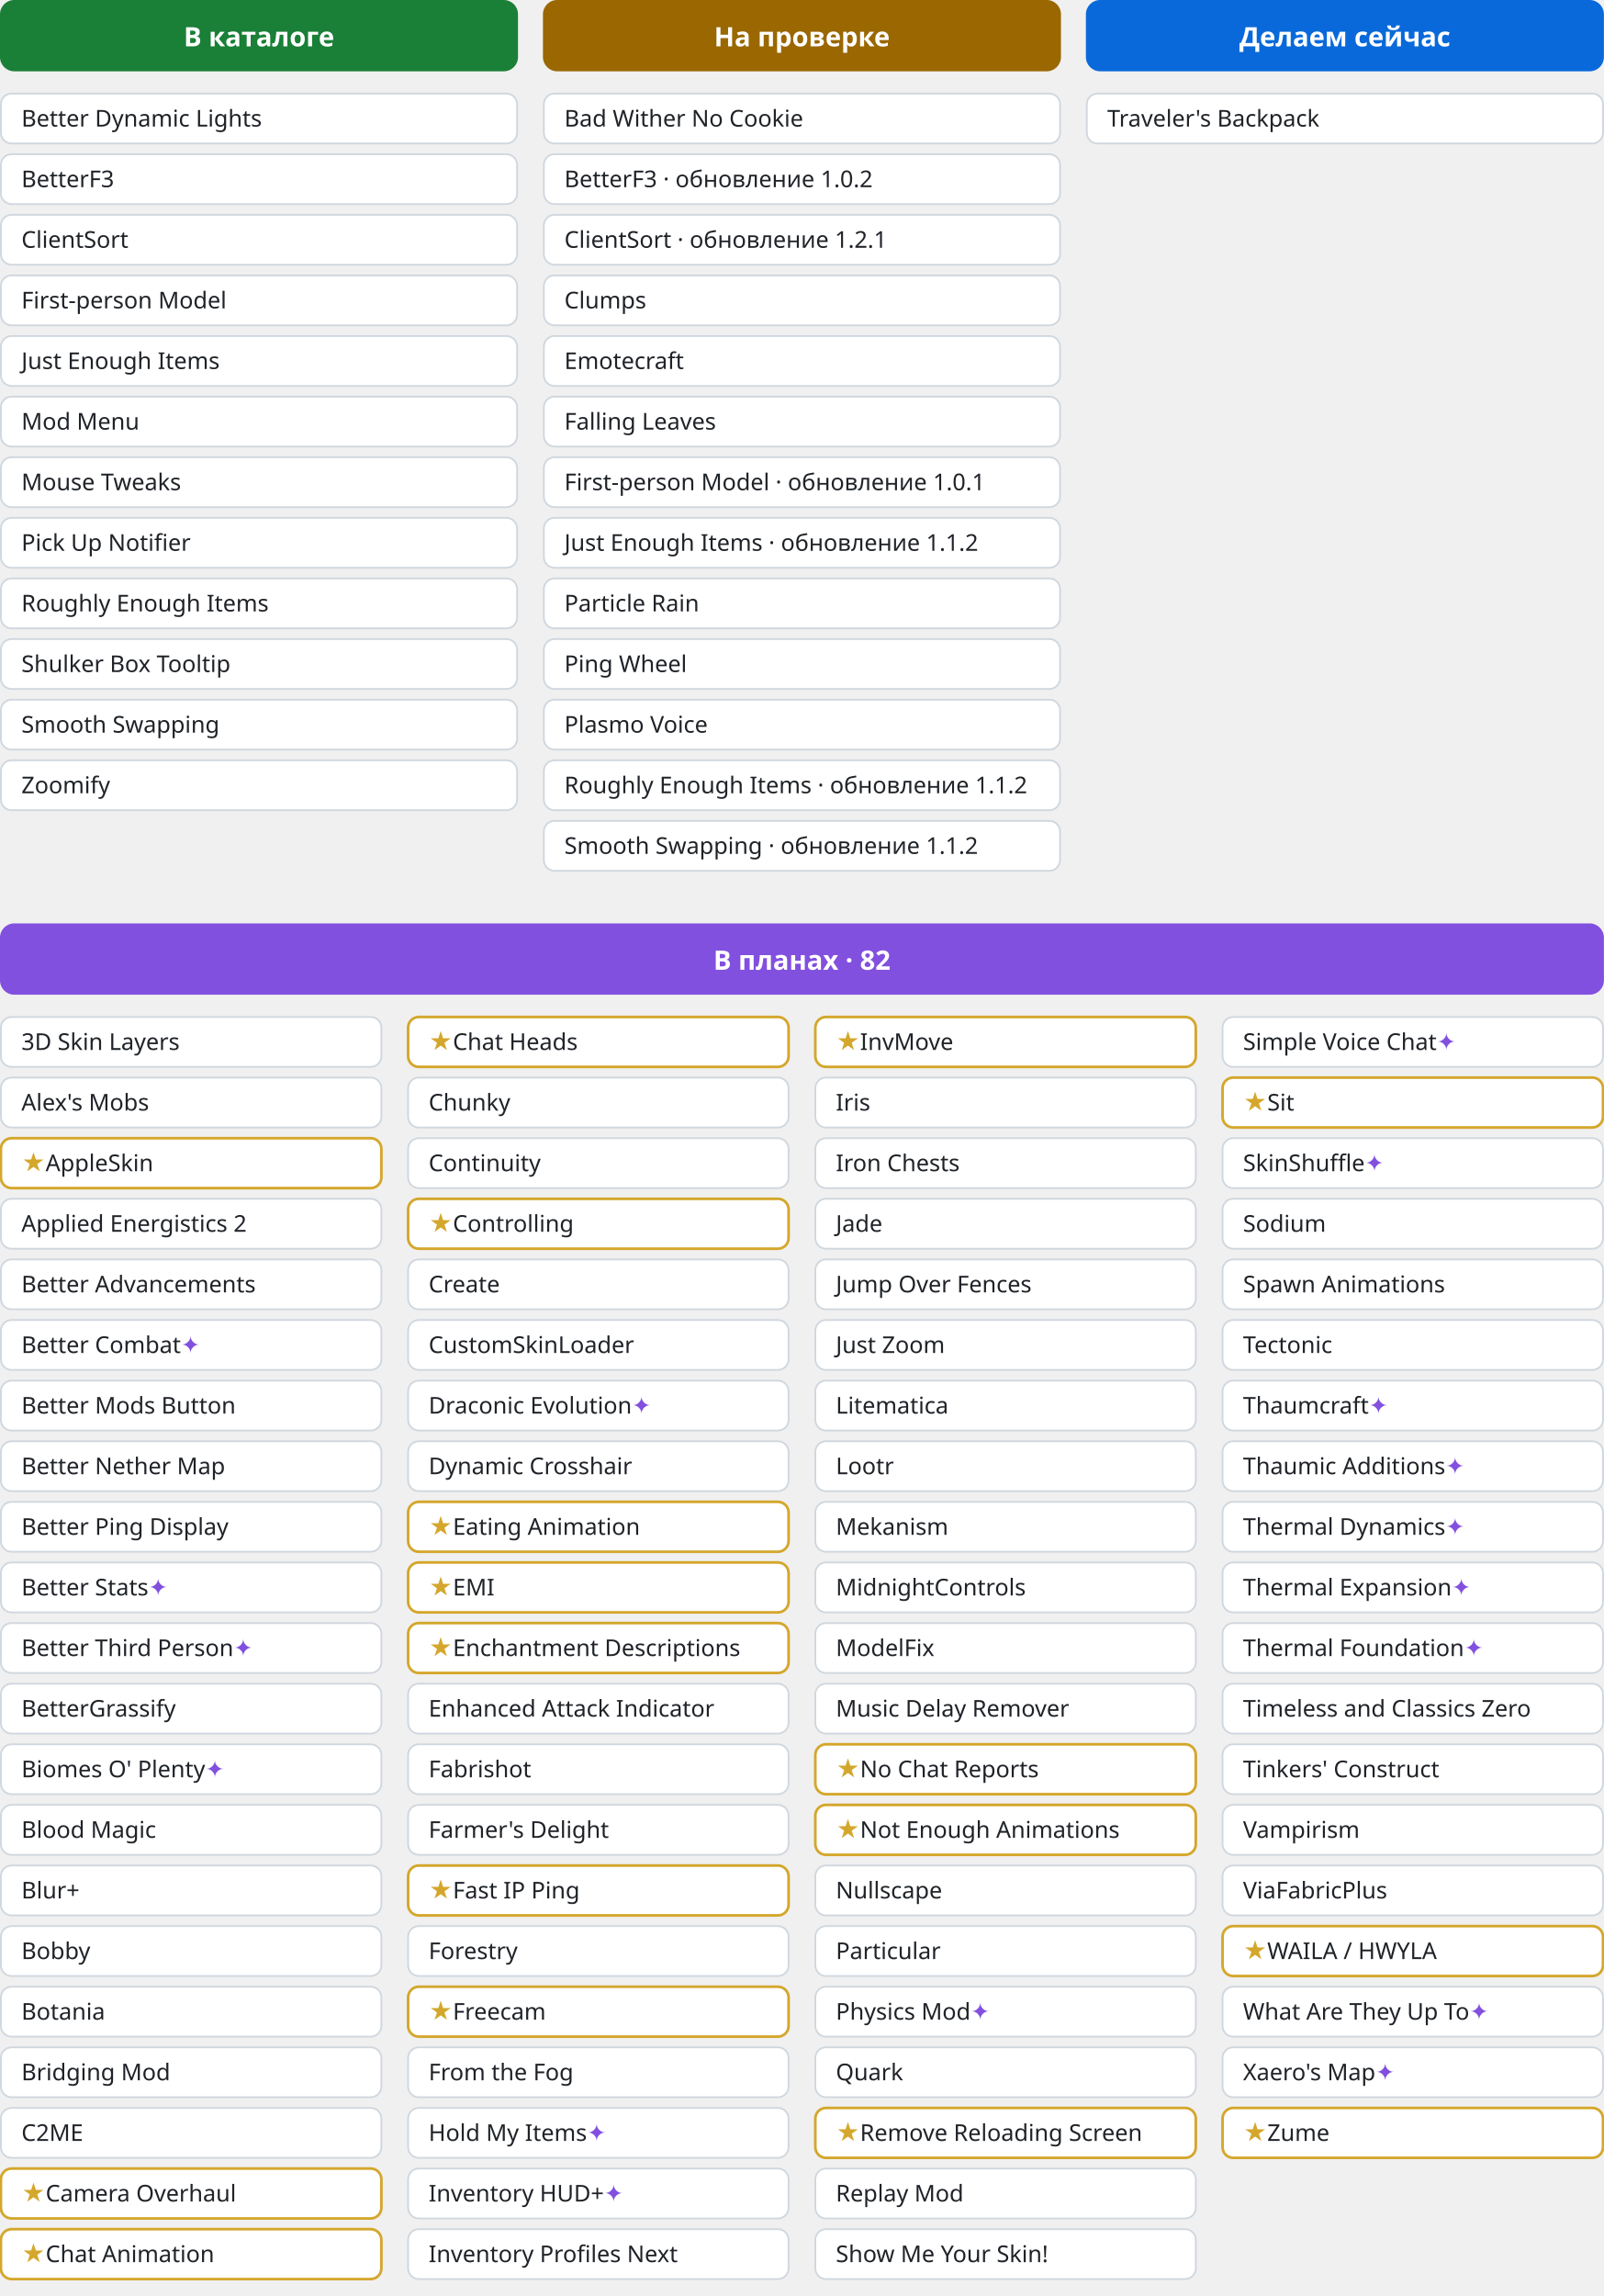
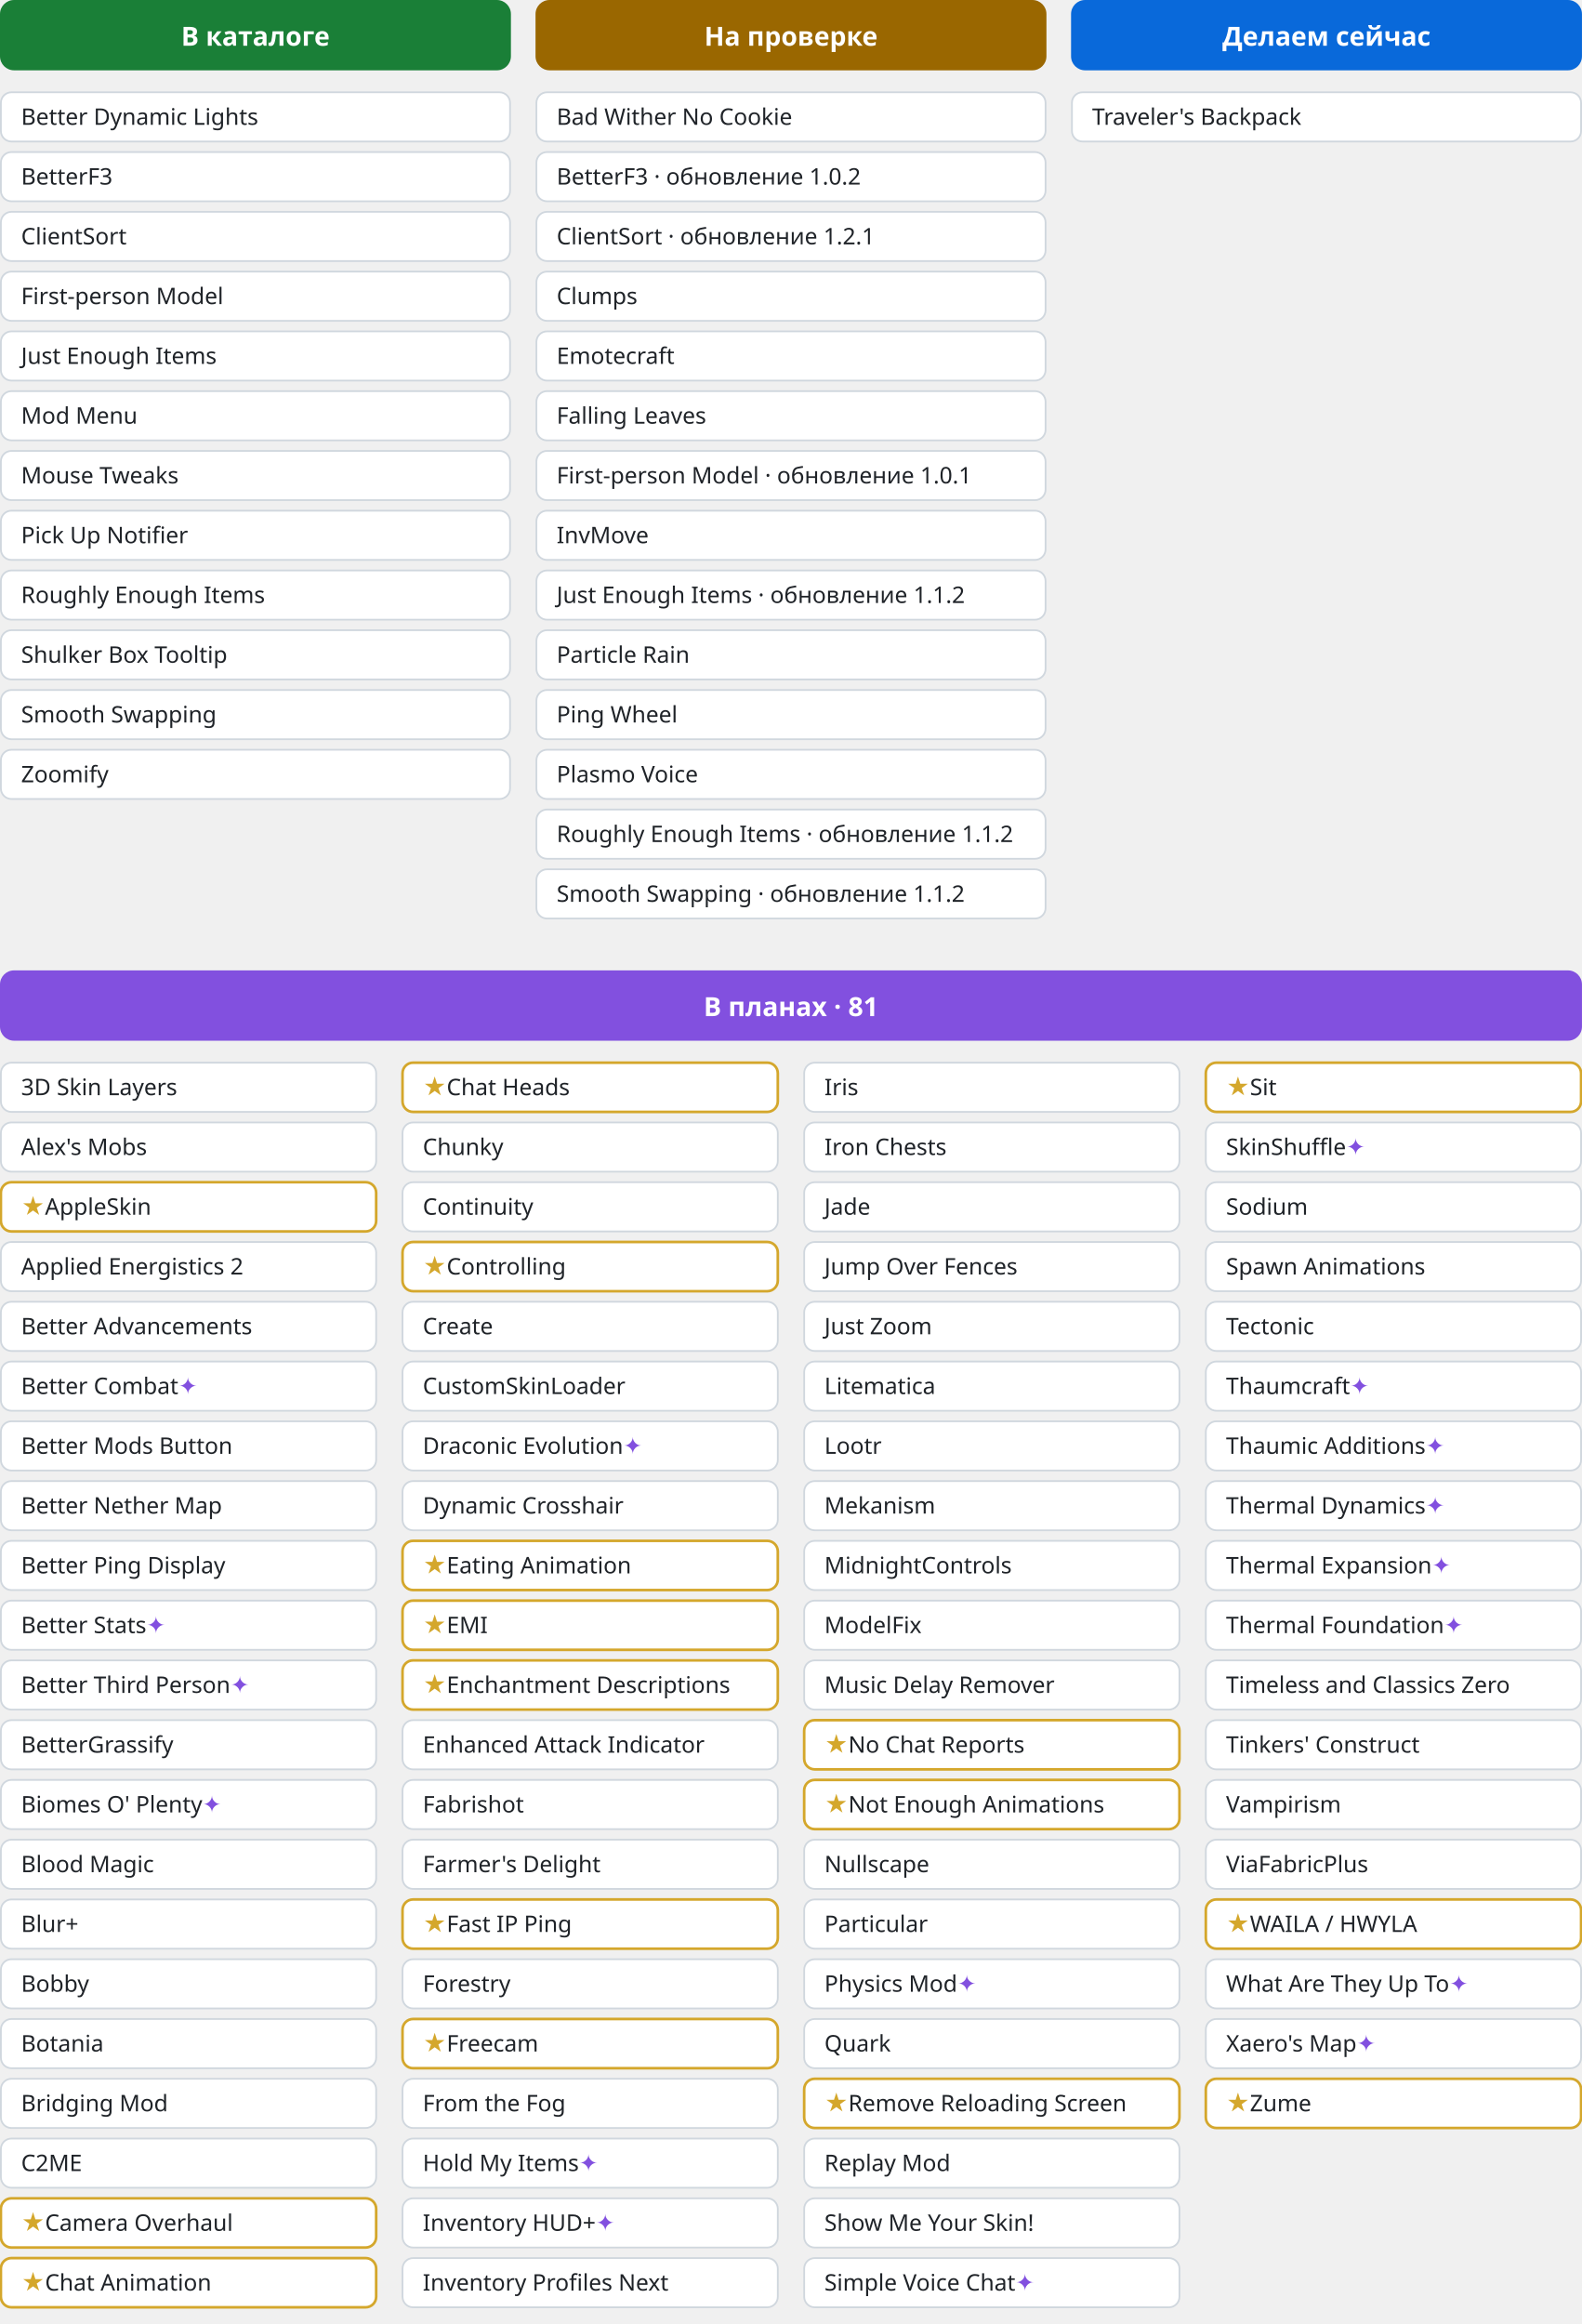
- <svg xmlns="http://www.w3.org/2000/svg" viewBox="0 0 900 1288" width="900" height="1288" role="img">
+ <svg xmlns="http://www.w3.org/2000/svg" viewBox="0 0 900 1322" width="900" height="1322" role="img">
  <style>
.bg{fill:#FFFFFF;stroke:#D0D7DE}.n{fill:#1F2328}.d{fill:#59636E}.a{fill:#818B98}
@media (prefers-color-scheme: dark){.bg{fill:#151B23;stroke:#3D444D}.n{fill:#F0F6FC}.d{fill:#9198A1}.a{fill:#6E7681}}
text{font-family:-apple-system,BlinkMacSystemFont,"Segoe UI","Noto Sans",Helvetica,Arial,sans-serif}
</style>
  <rect x="0" y="0" width="290.667" height="40" rx="8" fill="#1A7F37" />
  <text x="145.333" y="26" font-size="15" font-weight="600" fill="#fff" text-anchor="middle">В каталоге</text>
  <rect class="bg" x="0.5" y="52.5" width="289.667" height="28" rx="6" />
  <text class="n" x="12" y="71" font-size="13">Better Dynamic Lights</text>
  <rect class="bg" x="0.5" y="86.5" width="289.667" height="28" rx="6" />
  <text class="n" x="12" y="105" font-size="13">BetterF3</text>
  <rect class="bg" x="0.5" y="120.5" width="289.667" height="28" rx="6" />
  <text class="n" x="12" y="139" font-size="13">ClientSort</text>
  <rect class="bg" x="0.5" y="154.5" width="289.667" height="28" rx="6" />
  <text class="n" x="12" y="173" font-size="13">First-person Model</text>
  <rect class="bg" x="0.5" y="188.5" width="289.667" height="28" rx="6" />
  <text class="n" x="12" y="207" font-size="13">Just Enough Items</text>
  <rect class="bg" x="0.5" y="222.5" width="289.667" height="28" rx="6" />
  <text class="n" x="12" y="241" font-size="13">Mod Menu</text>
  <rect class="bg" x="0.5" y="256.5" width="289.667" height="28" rx="6" />
  <text class="n" x="12" y="275" font-size="13">Mouse Tweaks</text>
  <rect class="bg" x="0.5" y="290.5" width="289.667" height="28" rx="6" />
  <text class="n" x="12" y="309" font-size="13">Pick Up Notifier</text>
  <rect class="bg" x="0.5" y="324.5" width="289.667" height="28" rx="6" />
  <text class="n" x="12" y="343" font-size="13">Roughly Enough Items</text>
  <rect class="bg" x="0.5" y="358.5" width="289.667" height="28" rx="6" />
  <text class="n" x="12" y="377" font-size="13">Shulker Box Tooltip</text>
  <rect class="bg" x="0.5" y="392.5" width="289.667" height="28" rx="6" />
  <text class="n" x="12" y="411" font-size="13">Smooth Swapping</text>
  <rect class="bg" x="0.5" y="426.5" width="289.667" height="28" rx="6" />
  <text class="n" x="12" y="445" font-size="13">Zoomify</text>
  <rect x="304.667" y="0" width="290.667" height="40" rx="8" fill="#9A6700" />
  <text x="450" y="26" font-size="15" font-weight="600" fill="#fff" text-anchor="middle">На проверке</text>
  <rect class="bg" x="305.167" y="52.5" width="289.667" height="28" rx="6" />
  <text class="n" x="316.667" y="71" font-size="13">Bad Wither No Cookie</text>
  <rect class="bg" x="305.167" y="86.5" width="289.667" height="28" rx="6" />
  <text class="n" x="316.667" y="105" font-size="13">BetterF3 · обновление 1.0.2</text>
  <rect class="bg" x="305.167" y="120.5" width="289.667" height="28" rx="6" />
  <text class="n" x="316.667" y="139" font-size="13">ClientSort · обновление 1.2.1</text>
  <rect class="bg" x="305.167" y="154.5" width="289.667" height="28" rx="6" />
  <text class="n" x="316.667" y="173" font-size="13">Clumps</text>
  <rect class="bg" x="305.167" y="188.5" width="289.667" height="28" rx="6" />
  <text class="n" x="316.667" y="207" font-size="13">Emotecraft</text>
  <rect class="bg" x="305.167" y="222.5" width="289.667" height="28" rx="6" />
  <text class="n" x="316.667" y="241" font-size="13">Falling Leaves</text>
  <rect class="bg" x="305.167" y="256.5" width="289.667" height="28" rx="6" />
  <text class="n" x="316.667" y="275" font-size="13">First-person Model · обновление 1.0.1</text>
  <rect class="bg" x="305.167" y="290.5" width="289.667" height="28" rx="6" />
-   <text class="n" x="316.667" y="309" font-size="13">Just Enough Items · обновление 1.1.2</text>
+   <text class="n" x="316.667" y="309" font-size="13">InvMove</text>
  <rect class="bg" x="305.167" y="324.5" width="289.667" height="28" rx="6" />
-   <text class="n" x="316.667" y="343" font-size="13">Particle Rain</text>
+   <text class="n" x="316.667" y="343" font-size="13">Just Enough Items · обновление 1.1.2</text>
  <rect class="bg" x="305.167" y="358.5" width="289.667" height="28" rx="6" />
-   <text class="n" x="316.667" y="377" font-size="13">Ping Wheel</text>
+   <text class="n" x="316.667" y="377" font-size="13">Particle Rain</text>
  <rect class="bg" x="305.167" y="392.5" width="289.667" height="28" rx="6" />
-   <text class="n" x="316.667" y="411" font-size="13">Plasmo Voice</text>
+   <text class="n" x="316.667" y="411" font-size="13">Ping Wheel</text>
  <rect class="bg" x="305.167" y="426.5" width="289.667" height="28" rx="6" />
-   <text class="n" x="316.667" y="445" font-size="13">Roughly Enough Items · обновление 1.1.2</text>
+   <text class="n" x="316.667" y="445" font-size="13">Plasmo Voice</text>
  <rect class="bg" x="305.167" y="460.5" width="289.667" height="28" rx="6" />
-   <text class="n" x="316.667" y="479" font-size="13">Smooth Swapping · обновление 1.1.2</text>
+   <text class="n" x="316.667" y="479" font-size="13">Roughly Enough Items · обновление 1.1.2</text>
+   <rect class="bg" x="305.167" y="494.5" width="289.667" height="28" rx="6" />
+   <text class="n" x="316.667" y="513" font-size="13">Smooth Swapping · обновление 1.1.2</text>
  <rect x="609.333" y="0" width="290.667" height="40" rx="8" fill="#0969DA" />
  <text x="754.667" y="26" font-size="15" font-weight="600" fill="#fff" text-anchor="middle">Делаем сейчас</text>
  <rect class="bg" x="609.833" y="52.5" width="289.667" height="28" rx="6" />
  <text class="n" x="621.333" y="71" font-size="13">Traveler's Backpack</text>
-   <rect x="0" y="518" width="900" height="40" rx="8" fill="#8250DF" />
-   <text x="450" y="544" font-size="15" font-weight="600" fill="#fff" text-anchor="middle">В планах · 82</text>
-   <rect class="bg" x="0.5" y="570.5" width="213.5" height="28" rx="6" />
-   <text class="n" x="12" y="589" font-size="13">3D Skin Layers</text>
+   <rect x="0" y="552" width="900" height="40" rx="8" fill="#8250DF" />
+   <text x="450" y="578" font-size="15" font-weight="600" fill="#fff" text-anchor="middle">В планах · 81</text>
  <rect class="bg" x="0.5" y="604.5" width="213.5" height="28" rx="6" />
-   <text class="n" x="12" y="623" font-size="13">Alex's Mobs</text>
-   <rect class="bg" x="0.5" y="638.5" width="213.5" height="28" rx="6" style="stroke:#D4A72C;stroke-width:1.5" />
-   <text class="n" x="12" y="657" font-size="13">
+   <text class="n" x="12" y="623" font-size="13">3D Skin Layers</text>
+   <rect class="bg" x="0.5" y="638.5" width="213.5" height="28" rx="6" />
+   <text class="n" x="12" y="657" font-size="13">Alex's Mobs</text>
+   <rect class="bg" x="0.5" y="672.5" width="213.5" height="28" rx="6" style="stroke:#D4A72C;stroke-width:1.5" />
+   <text class="n" x="12" y="691" font-size="13">
    <tspan fill="#D4A72C">★ </tspan>AppleSkin</text>
-   <rect class="bg" x="0.5" y="672.5" width="213.5" height="28" rx="6" />
-   <text class="n" x="12" y="691" font-size="13">Applied Energistics 2</text>
  <rect class="bg" x="0.5" y="706.5" width="213.5" height="28" rx="6" />
-   <text class="n" x="12" y="725" font-size="13">Better Advancements</text>
+   <text class="n" x="12" y="725" font-size="13">Applied Energistics 2</text>
  <rect class="bg" x="0.5" y="740.5" width="213.5" height="28" rx="6" />
-   <text class="n" x="12" y="759" font-size="13">Better Combat<tspan fill="#8250DF"> ✦</tspan>
-   </text>
+   <text class="n" x="12" y="759" font-size="13">Better Advancements</text>
  <rect class="bg" x="0.5" y="774.5" width="213.5" height="28" rx="6" />
-   <text class="n" x="12" y="793" font-size="13">Better Mods Button</text>
+   <text class="n" x="12" y="793" font-size="13">Better Combat<tspan fill="#8250DF"> ✦</tspan>
+   </text>
  <rect class="bg" x="0.5" y="808.5" width="213.5" height="28" rx="6" />
-   <text class="n" x="12" y="827" font-size="13">Better Nether Map</text>
+   <text class="n" x="12" y="827" font-size="13">Better Mods Button</text>
  <rect class="bg" x="0.5" y="842.5" width="213.5" height="28" rx="6" />
-   <text class="n" x="12" y="861" font-size="13">Better Ping Display</text>
+   <text class="n" x="12" y="861" font-size="13">Better Nether Map</text>
  <rect class="bg" x="0.5" y="876.5" width="213.5" height="28" rx="6" />
-   <text class="n" x="12" y="895" font-size="13">Better Stats<tspan fill="#8250DF"> ✦</tspan>
-   </text>
+   <text class="n" x="12" y="895" font-size="13">Better Ping Display</text>
  <rect class="bg" x="0.5" y="910.5" width="213.5" height="28" rx="6" />
-   <text class="n" x="12" y="929" font-size="13">Better Third Person<tspan fill="#8250DF"> ✦</tspan>
+   <text class="n" x="12" y="929" font-size="13">Better Stats<tspan fill="#8250DF"> ✦</tspan>
  </text>
  <rect class="bg" x="0.5" y="944.5" width="213.5" height="28" rx="6" />
-   <text class="n" x="12" y="963" font-size="13">BetterGrassify</text>
+   <text class="n" x="12" y="963" font-size="13">Better Third Person<tspan fill="#8250DF"> ✦</tspan>
+   </text>
  <rect class="bg" x="0.5" y="978.5" width="213.5" height="28" rx="6" />
-   <text class="n" x="12" y="997" font-size="13">Biomes O' Plenty<tspan fill="#8250DF"> ✦</tspan>
-   </text>
+   <text class="n" x="12" y="997" font-size="13">BetterGrassify</text>
  <rect class="bg" x="0.5" y="1012.5" width="213.5" height="28" rx="6" />
-   <text class="n" x="12" y="1031" font-size="13">Blood Magic</text>
+   <text class="n" x="12" y="1031" font-size="13">Biomes O' Plenty<tspan fill="#8250DF"> ✦</tspan>
+   </text>
  <rect class="bg" x="0.5" y="1046.5" width="213.5" height="28" rx="6" />
-   <text class="n" x="12" y="1065" font-size="13">Blur+</text>
+   <text class="n" x="12" y="1065" font-size="13">Blood Magic</text>
  <rect class="bg" x="0.5" y="1080.5" width="213.5" height="28" rx="6" />
-   <text class="n" x="12" y="1099" font-size="13">Bobby</text>
+   <text class="n" x="12" y="1099" font-size="13">Blur+</text>
  <rect class="bg" x="0.5" y="1114.5" width="213.5" height="28" rx="6" />
-   <text class="n" x="12" y="1133" font-size="13">Botania</text>
+   <text class="n" x="12" y="1133" font-size="13">Bobby</text>
  <rect class="bg" x="0.5" y="1148.5" width="213.5" height="28" rx="6" />
-   <text class="n" x="12" y="1167" font-size="13">Bridging Mod</text>
+   <text class="n" x="12" y="1167" font-size="13">Botania</text>
  <rect class="bg" x="0.5" y="1182.5" width="213.5" height="28" rx="6" />
-   <text class="n" x="12" y="1201" font-size="13">C2ME</text>
-   <rect class="bg" x="0.5" y="1216.5" width="213.5" height="28" rx="6" style="stroke:#D4A72C;stroke-width:1.5" />
-   <text class="n" x="12" y="1235" font-size="13">
-     <tspan fill="#D4A72C">★ </tspan>Camera Overhaul</text>
+   <text class="n" x="12" y="1201" font-size="13">Bridging Mod</text>
+   <rect class="bg" x="0.5" y="1216.5" width="213.5" height="28" rx="6" />
+   <text class="n" x="12" y="1235" font-size="13">C2ME</text>
  <rect class="bg" x="0.5" y="1250.5" width="213.5" height="28" rx="6" style="stroke:#D4A72C;stroke-width:1.5" />
  <text class="n" x="12" y="1269" font-size="13">
+     <tspan fill="#D4A72C">★ </tspan>Camera Overhaul</text>
+   <rect class="bg" x="0.5" y="1284.5" width="213.5" height="28" rx="6" style="stroke:#D4A72C;stroke-width:1.5" />
+   <text class="n" x="12" y="1303" font-size="13">
    <tspan fill="#D4A72C">★ </tspan>Chat Animation</text>
-   <rect class="bg" x="229" y="570.5" width="213.5" height="28" rx="6" style="stroke:#D4A72C;stroke-width:1.5" />
-   <text class="n" x="240.5" y="589" font-size="13">
+   <rect class="bg" x="229" y="604.5" width="213.5" height="28" rx="6" style="stroke:#D4A72C;stroke-width:1.5" />
+   <text class="n" x="240.5" y="623" font-size="13">
    <tspan fill="#D4A72C">★ </tspan>Chat Heads</text>
-   <rect class="bg" x="229" y="604.5" width="213.5" height="28" rx="6" />
-   <text class="n" x="240.5" y="623" font-size="13">Chunky</text>
  <rect class="bg" x="229" y="638.5" width="213.5" height="28" rx="6" />
-   <text class="n" x="240.5" y="657" font-size="13">Continuity</text>
-   <rect class="bg" x="229" y="672.5" width="213.5" height="28" rx="6" style="stroke:#D4A72C;stroke-width:1.5" />
-   <text class="n" x="240.5" y="691" font-size="13">
+   <text class="n" x="240.5" y="657" font-size="13">Chunky</text>
+   <rect class="bg" x="229" y="672.5" width="213.5" height="28" rx="6" />
+   <text class="n" x="240.5" y="691" font-size="13">Continuity</text>
+   <rect class="bg" x="229" y="706.5" width="213.5" height="28" rx="6" style="stroke:#D4A72C;stroke-width:1.5" />
+   <text class="n" x="240.5" y="725" font-size="13">
    <tspan fill="#D4A72C">★ </tspan>Controlling</text>
-   <rect class="bg" x="229" y="706.5" width="213.5" height="28" rx="6" />
-   <text class="n" x="240.5" y="725" font-size="13">Create</text>
  <rect class="bg" x="229" y="740.5" width="213.5" height="28" rx="6" />
-   <text class="n" x="240.5" y="759" font-size="13">CustomSkinLoader</text>
+   <text class="n" x="240.5" y="759" font-size="13">Create</text>
  <rect class="bg" x="229" y="774.5" width="213.5" height="28" rx="6" />
-   <text class="n" x="240.5" y="793" font-size="13">Draconic Evolution<tspan fill="#8250DF"> ✦</tspan>
-   </text>
+   <text class="n" x="240.5" y="793" font-size="13">CustomSkinLoader</text>
  <rect class="bg" x="229" y="808.5" width="213.5" height="28" rx="6" />
-   <text class="n" x="240.5" y="827" font-size="13">Dynamic Crosshair</text>
-   <rect class="bg" x="229" y="842.5" width="213.5" height="28" rx="6" style="stroke:#D4A72C;stroke-width:1.5" />
-   <text class="n" x="240.5" y="861" font-size="13">
-     <tspan fill="#D4A72C">★ </tspan>Eating Animation</text>
+   <text class="n" x="240.5" y="827" font-size="13">Draconic Evolution<tspan fill="#8250DF"> ✦</tspan>
+   </text>
+   <rect class="bg" x="229" y="842.5" width="213.5" height="28" rx="6" />
+   <text class="n" x="240.5" y="861" font-size="13">Dynamic Crosshair</text>
  <rect class="bg" x="229" y="876.5" width="213.5" height="28" rx="6" style="stroke:#D4A72C;stroke-width:1.5" />
  <text class="n" x="240.5" y="895" font-size="13">
-     <tspan fill="#D4A72C">★ </tspan>EMI</text>
+     <tspan fill="#D4A72C">★ </tspan>Eating Animation</text>
  <rect class="bg" x="229" y="910.5" width="213.5" height="28" rx="6" style="stroke:#D4A72C;stroke-width:1.5" />
  <text class="n" x="240.5" y="929" font-size="13">
+     <tspan fill="#D4A72C">★ </tspan>EMI</text>
+   <rect class="bg" x="229" y="944.5" width="213.5" height="28" rx="6" style="stroke:#D4A72C;stroke-width:1.5" />
+   <text class="n" x="240.5" y="963" font-size="13">
    <tspan fill="#D4A72C">★ </tspan>Enchantment Descriptions</text>
-   <rect class="bg" x="229" y="944.5" width="213.5" height="28" rx="6" />
-   <text class="n" x="240.5" y="963" font-size="13">Enhanced Attack Indicator</text>
  <rect class="bg" x="229" y="978.5" width="213.5" height="28" rx="6" />
-   <text class="n" x="240.5" y="997" font-size="13">Fabrishot</text>
+   <text class="n" x="240.5" y="997" font-size="13">Enhanced Attack Indicator</text>
  <rect class="bg" x="229" y="1012.5" width="213.5" height="28" rx="6" />
-   <text class="n" x="240.5" y="1031" font-size="13">Farmer's Delight</text>
-   <rect class="bg" x="229" y="1046.5" width="213.5" height="28" rx="6" style="stroke:#D4A72C;stroke-width:1.5" />
-   <text class="n" x="240.5" y="1065" font-size="13">
+   <text class="n" x="240.5" y="1031" font-size="13">Fabrishot</text>
+   <rect class="bg" x="229" y="1046.5" width="213.5" height="28" rx="6" />
+   <text class="n" x="240.5" y="1065" font-size="13">Farmer's Delight</text>
+   <rect class="bg" x="229" y="1080.5" width="213.5" height="28" rx="6" style="stroke:#D4A72C;stroke-width:1.5" />
+   <text class="n" x="240.5" y="1099" font-size="13">
    <tspan fill="#D4A72C">★ </tspan>Fast IP Ping</text>
-   <rect class="bg" x="229" y="1080.5" width="213.5" height="28" rx="6" />
-   <text class="n" x="240.5" y="1099" font-size="13">Forestry</text>
-   <rect class="bg" x="229" y="1114.5" width="213.5" height="28" rx="6" style="stroke:#D4A72C;stroke-width:1.5" />
-   <text class="n" x="240.5" y="1133" font-size="13">
+   <rect class="bg" x="229" y="1114.5" width="213.5" height="28" rx="6" />
+   <text class="n" x="240.5" y="1133" font-size="13">Forestry</text>
+   <rect class="bg" x="229" y="1148.5" width="213.5" height="28" rx="6" style="stroke:#D4A72C;stroke-width:1.5" />
+   <text class="n" x="240.5" y="1167" font-size="13">
    <tspan fill="#D4A72C">★ </tspan>Freecam</text>
-   <rect class="bg" x="229" y="1148.5" width="213.5" height="28" rx="6" />
-   <text class="n" x="240.5" y="1167" font-size="13">From the Fog</text>
  <rect class="bg" x="229" y="1182.5" width="213.5" height="28" rx="6" />
-   <text class="n" x="240.5" y="1201" font-size="13">Hold My Items<tspan fill="#8250DF"> ✦</tspan>
-   </text>
+   <text class="n" x="240.5" y="1201" font-size="13">From the Fog</text>
  <rect class="bg" x="229" y="1216.5" width="213.5" height="28" rx="6" />
-   <text class="n" x="240.5" y="1235" font-size="13">Inventory HUD+<tspan fill="#8250DF"> ✦</tspan>
+   <text class="n" x="240.5" y="1235" font-size="13">Hold My Items<tspan fill="#8250DF"> ✦</tspan>
  </text>
  <rect class="bg" x="229" y="1250.5" width="213.5" height="28" rx="6" />
-   <text class="n" x="240.5" y="1269" font-size="13">Inventory Profiles Next</text>
-   <rect class="bg" x="457.5" y="570.5" width="213.5" height="28" rx="6" style="stroke:#D4A72C;stroke-width:1.5" />
-   <text class="n" x="469" y="589" font-size="13">
-     <tspan fill="#D4A72C">★ </tspan>InvMove</text>
+   <text class="n" x="240.5" y="1269" font-size="13">Inventory HUD+<tspan fill="#8250DF"> ✦</tspan>
+   </text>
+   <rect class="bg" x="229" y="1284.5" width="213.5" height="28" rx="6" />
+   <text class="n" x="240.5" y="1303" font-size="13">Inventory Profiles Next</text>
  <rect class="bg" x="457.5" y="604.5" width="213.5" height="28" rx="6" />
  <text class="n" x="469" y="623" font-size="13">Iris</text>
  <rect class="bg" x="457.5" y="638.5" width="213.5" height="28" rx="6" />
  <text class="n" x="469" y="657" font-size="13">Iron Chests</text>
  <rect class="bg" x="457.5" y="672.5" width="213.5" height="28" rx="6" />
  <text class="n" x="469" y="691" font-size="13">Jade</text>
  <rect class="bg" x="457.5" y="706.5" width="213.5" height="28" rx="6" />
  <text class="n" x="469" y="725" font-size="13">Jump Over Fences</text>
  <rect class="bg" x="457.5" y="740.5" width="213.5" height="28" rx="6" />
  <text class="n" x="469" y="759" font-size="13">Just Zoom</text>
  <rect class="bg" x="457.5" y="774.5" width="213.5" height="28" rx="6" />
  <text class="n" x="469" y="793" font-size="13">Litematica</text>
  <rect class="bg" x="457.5" y="808.5" width="213.5" height="28" rx="6" />
  <text class="n" x="469" y="827" font-size="13">Lootr</text>
  <rect class="bg" x="457.5" y="842.5" width="213.5" height="28" rx="6" />
  <text class="n" x="469" y="861" font-size="13">Mekanism</text>
  <rect class="bg" x="457.5" y="876.5" width="213.5" height="28" rx="6" />
  <text class="n" x="469" y="895" font-size="13">MidnightControls</text>
  <rect class="bg" x="457.5" y="910.5" width="213.5" height="28" rx="6" />
  <text class="n" x="469" y="929" font-size="13">ModelFix</text>
  <rect class="bg" x="457.5" y="944.5" width="213.5" height="28" rx="6" />
  <text class="n" x="469" y="963" font-size="13">Music Delay Remover</text>
  <rect class="bg" x="457.5" y="978.5" width="213.5" height="28" rx="6" style="stroke:#D4A72C;stroke-width:1.5" />
  <text class="n" x="469" y="997" font-size="13">
    <tspan fill="#D4A72C">★ </tspan>No Chat Reports</text>
  <rect class="bg" x="457.5" y="1012.5" width="213.5" height="28" rx="6" style="stroke:#D4A72C;stroke-width:1.5" />
  <text class="n" x="469" y="1031" font-size="13">
    <tspan fill="#D4A72C">★ </tspan>Not Enough Animations</text>
  <rect class="bg" x="457.5" y="1046.5" width="213.5" height="28" rx="6" />
  <text class="n" x="469" y="1065" font-size="13">Nullscape</text>
  <rect class="bg" x="457.5" y="1080.5" width="213.5" height="28" rx="6" />
  <text class="n" x="469" y="1099" font-size="13">Particular</text>
  <rect class="bg" x="457.5" y="1114.5" width="213.5" height="28" rx="6" />
  <text class="n" x="469" y="1133" font-size="13">Physics Mod<tspan fill="#8250DF"> ✦</tspan>
  </text>
  <rect class="bg" x="457.5" y="1148.5" width="213.5" height="28" rx="6" />
  <text class="n" x="469" y="1167" font-size="13">Quark</text>
  <rect class="bg" x="457.5" y="1182.5" width="213.5" height="28" rx="6" style="stroke:#D4A72C;stroke-width:1.5" />
  <text class="n" x="469" y="1201" font-size="13">
    <tspan fill="#D4A72C">★ </tspan>Remove Reloading Screen</text>
  <rect class="bg" x="457.5" y="1216.5" width="213.5" height="28" rx="6" />
  <text class="n" x="469" y="1235" font-size="13">Replay Mod</text>
  <rect class="bg" x="457.5" y="1250.5" width="213.5" height="28" rx="6" />
  <text class="n" x="469" y="1269" font-size="13">Show Me Your Skin!</text>
-   <rect class="bg" x="686" y="570.5" width="213.5" height="28" rx="6" />
-   <text class="n" x="697.5" y="589" font-size="13">Simple Voice Chat<tspan fill="#8250DF"> ✦</tspan>
+   <rect class="bg" x="457.5" y="1284.5" width="213.5" height="28" rx="6" />
+   <text class="n" x="469" y="1303" font-size="13">Simple Voice Chat<tspan fill="#8250DF"> ✦</tspan>
  </text>
  <rect class="bg" x="686" y="604.5" width="213.5" height="28" rx="6" style="stroke:#D4A72C;stroke-width:1.5" />
  <text class="n" x="697.5" y="623" font-size="13">
    <tspan fill="#D4A72C">★ </tspan>Sit</text>
  <rect class="bg" x="686" y="638.5" width="213.5" height="28" rx="6" />
  <text class="n" x="697.5" y="657" font-size="13">SkinShuffle<tspan fill="#8250DF"> ✦</tspan>
  </text>
  <rect class="bg" x="686" y="672.5" width="213.5" height="28" rx="6" />
  <text class="n" x="697.5" y="691" font-size="13">Sodium</text>
  <rect class="bg" x="686" y="706.5" width="213.5" height="28" rx="6" />
  <text class="n" x="697.5" y="725" font-size="13">Spawn Animations</text>
  <rect class="bg" x="686" y="740.5" width="213.5" height="28" rx="6" />
  <text class="n" x="697.5" y="759" font-size="13">Tectonic</text>
  <rect class="bg" x="686" y="774.5" width="213.5" height="28" rx="6" />
  <text class="n" x="697.5" y="793" font-size="13">Thaumcraft<tspan fill="#8250DF"> ✦</tspan>
  </text>
  <rect class="bg" x="686" y="808.5" width="213.5" height="28" rx="6" />
  <text class="n" x="697.5" y="827" font-size="13">Thaumic Additions<tspan fill="#8250DF"> ✦</tspan>
  </text>
  <rect class="bg" x="686" y="842.5" width="213.5" height="28" rx="6" />
  <text class="n" x="697.5" y="861" font-size="13">Thermal Dynamics<tspan fill="#8250DF"> ✦</tspan>
  </text>
  <rect class="bg" x="686" y="876.5" width="213.5" height="28" rx="6" />
  <text class="n" x="697.5" y="895" font-size="13">Thermal Expansion<tspan fill="#8250DF"> ✦</tspan>
  </text>
  <rect class="bg" x="686" y="910.5" width="213.5" height="28" rx="6" />
  <text class="n" x="697.5" y="929" font-size="13">Thermal Foundation<tspan fill="#8250DF"> ✦</tspan>
  </text>
  <rect class="bg" x="686" y="944.5" width="213.5" height="28" rx="6" />
  <text class="n" x="697.5" y="963" font-size="13">Timeless and Classics Zero</text>
  <rect class="bg" x="686" y="978.5" width="213.5" height="28" rx="6" />
  <text class="n" x="697.5" y="997" font-size="13">Tinkers' Construct</text>
  <rect class="bg" x="686" y="1012.5" width="213.5" height="28" rx="6" />
  <text class="n" x="697.5" y="1031" font-size="13">Vampirism</text>
  <rect class="bg" x="686" y="1046.5" width="213.5" height="28" rx="6" />
  <text class="n" x="697.5" y="1065" font-size="13">ViaFabricPlus</text>
  <rect class="bg" x="686" y="1080.5" width="213.5" height="28" rx="6" style="stroke:#D4A72C;stroke-width:1.5" />
  <text class="n" x="697.5" y="1099" font-size="13">
    <tspan fill="#D4A72C">★ </tspan>WAILA / HWYLA</text>
  <rect class="bg" x="686" y="1114.5" width="213.5" height="28" rx="6" />
  <text class="n" x="697.5" y="1133" font-size="13">What Are They Up To<tspan fill="#8250DF"> ✦</tspan>
  </text>
  <rect class="bg" x="686" y="1148.5" width="213.5" height="28" rx="6" />
  <text class="n" x="697.5" y="1167" font-size="13">Xaero's Map<tspan fill="#8250DF"> ✦</tspan>
  </text>
  <rect class="bg" x="686" y="1182.5" width="213.5" height="28" rx="6" style="stroke:#D4A72C;stroke-width:1.5" />
  <text class="n" x="697.5" y="1201" font-size="13">
    <tspan fill="#D4A72C">★ </tspan>Zume</text>
</svg>
